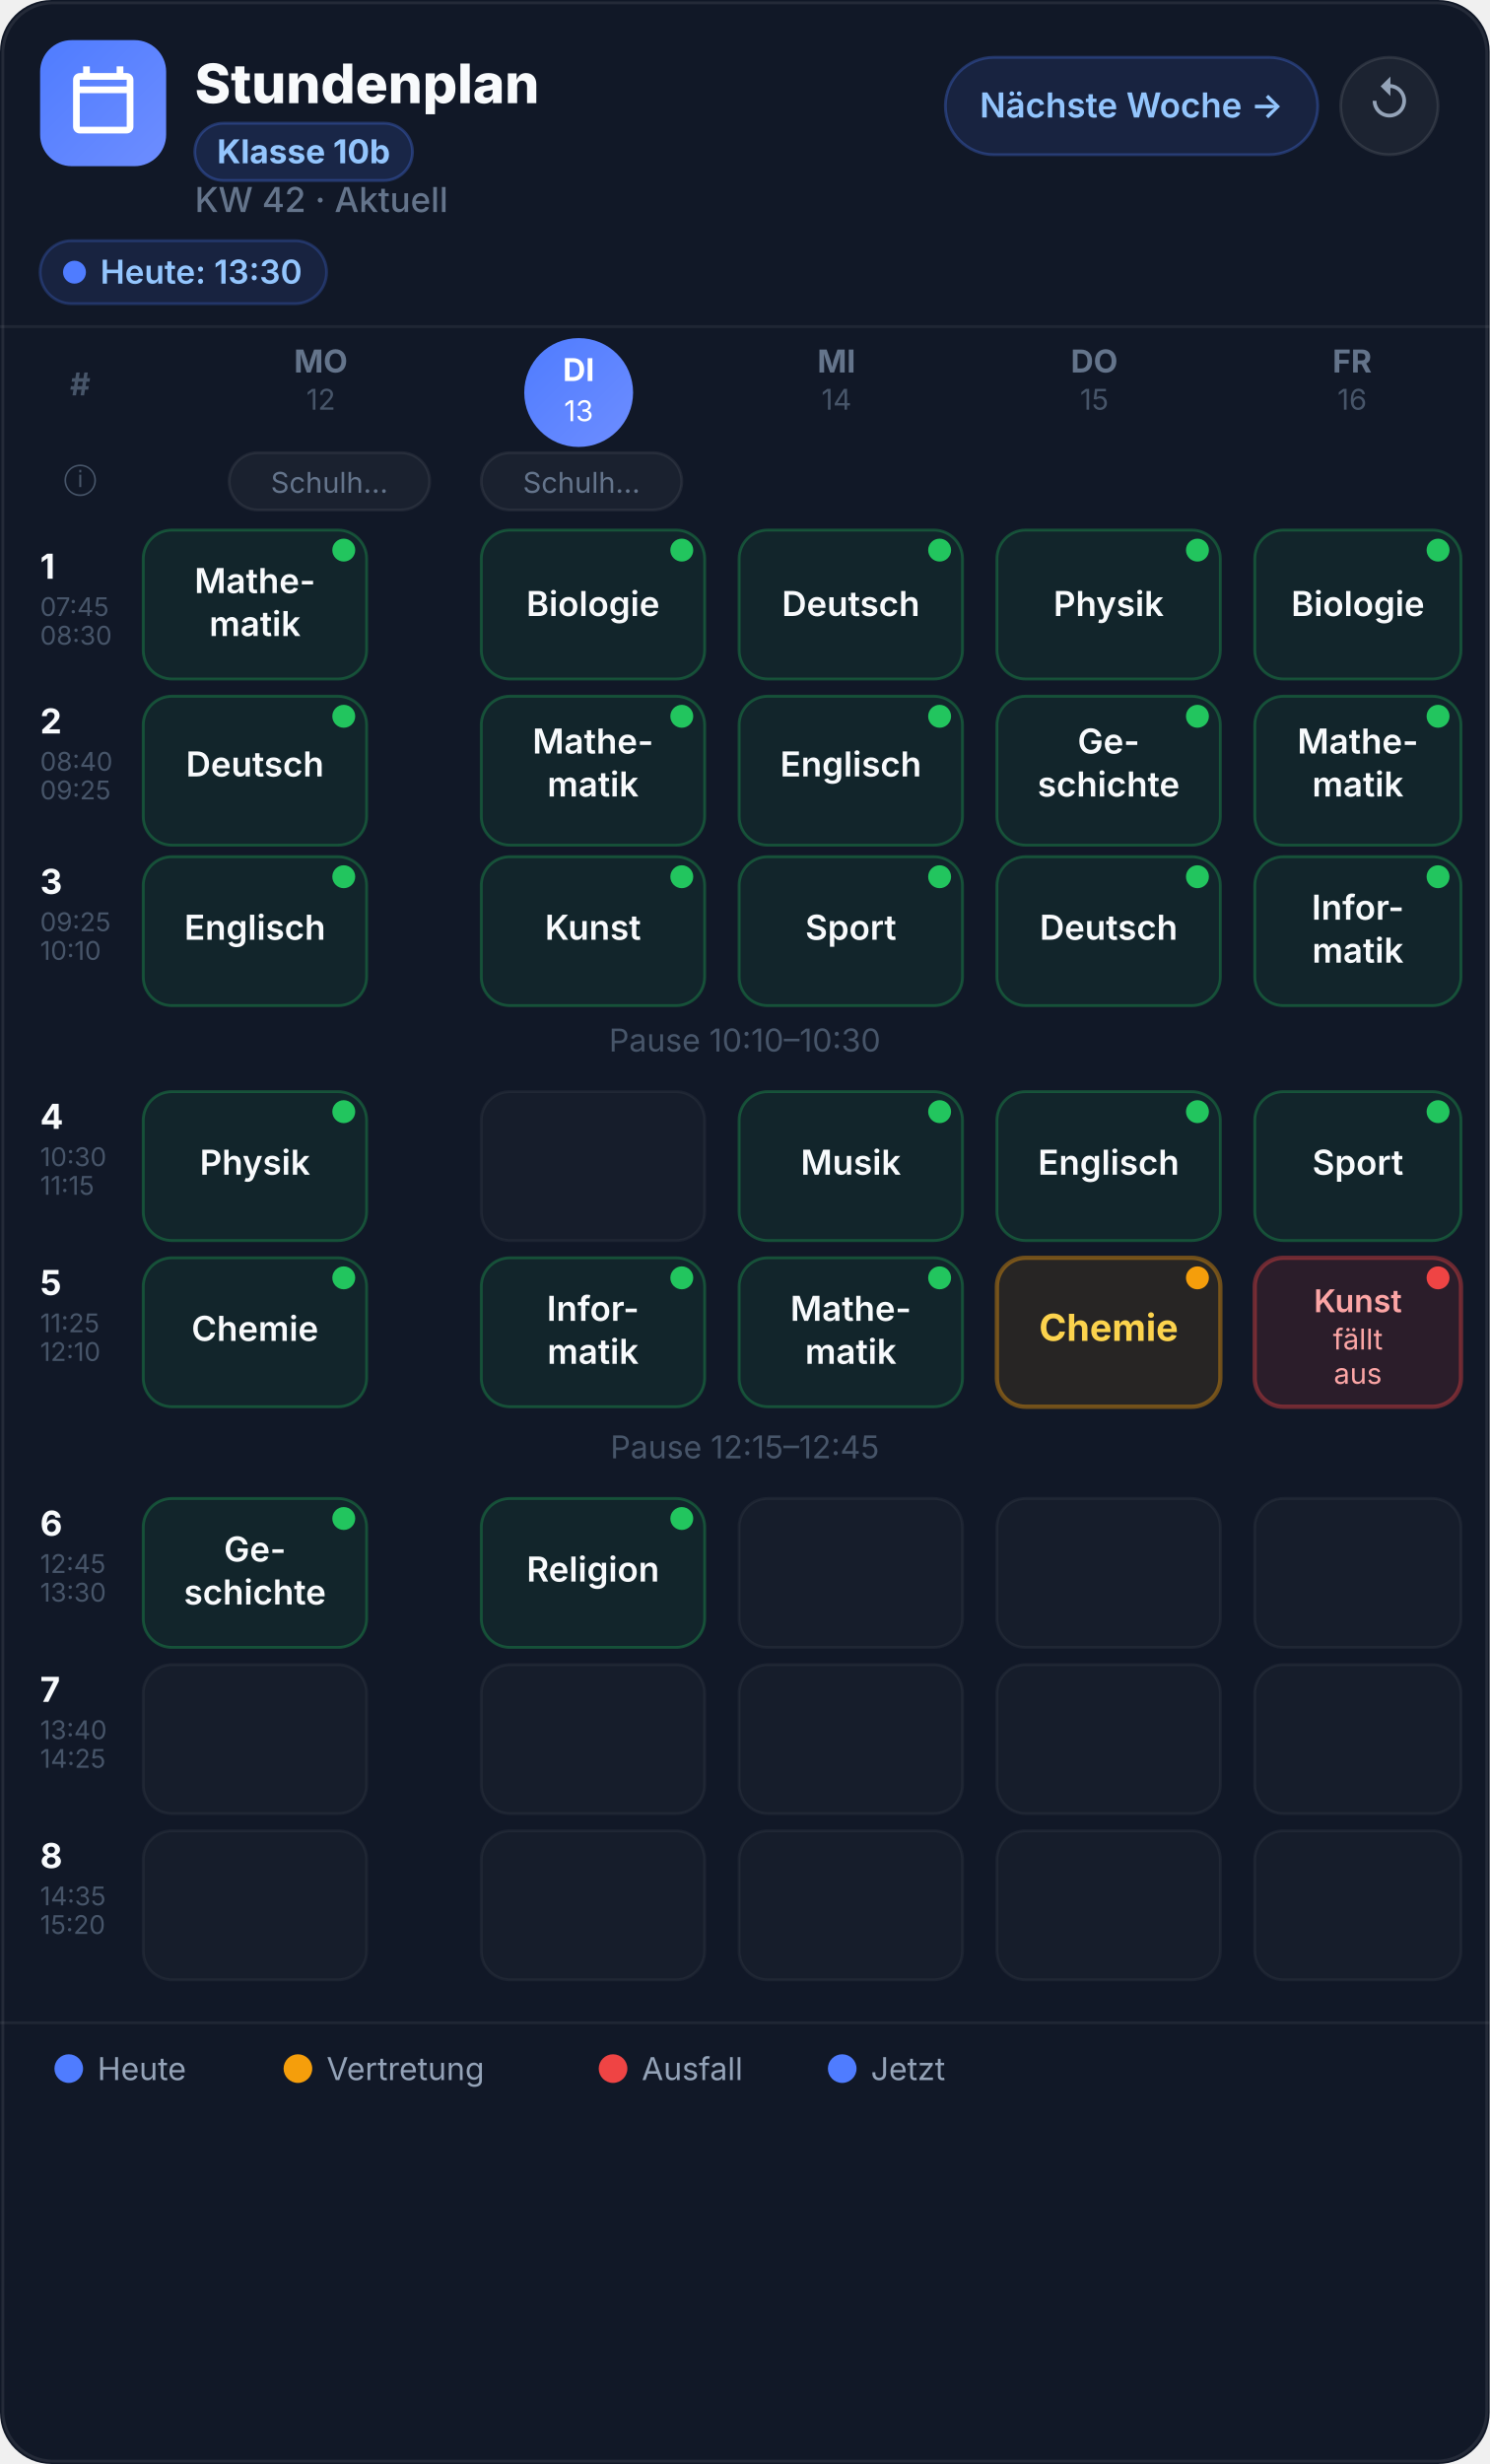
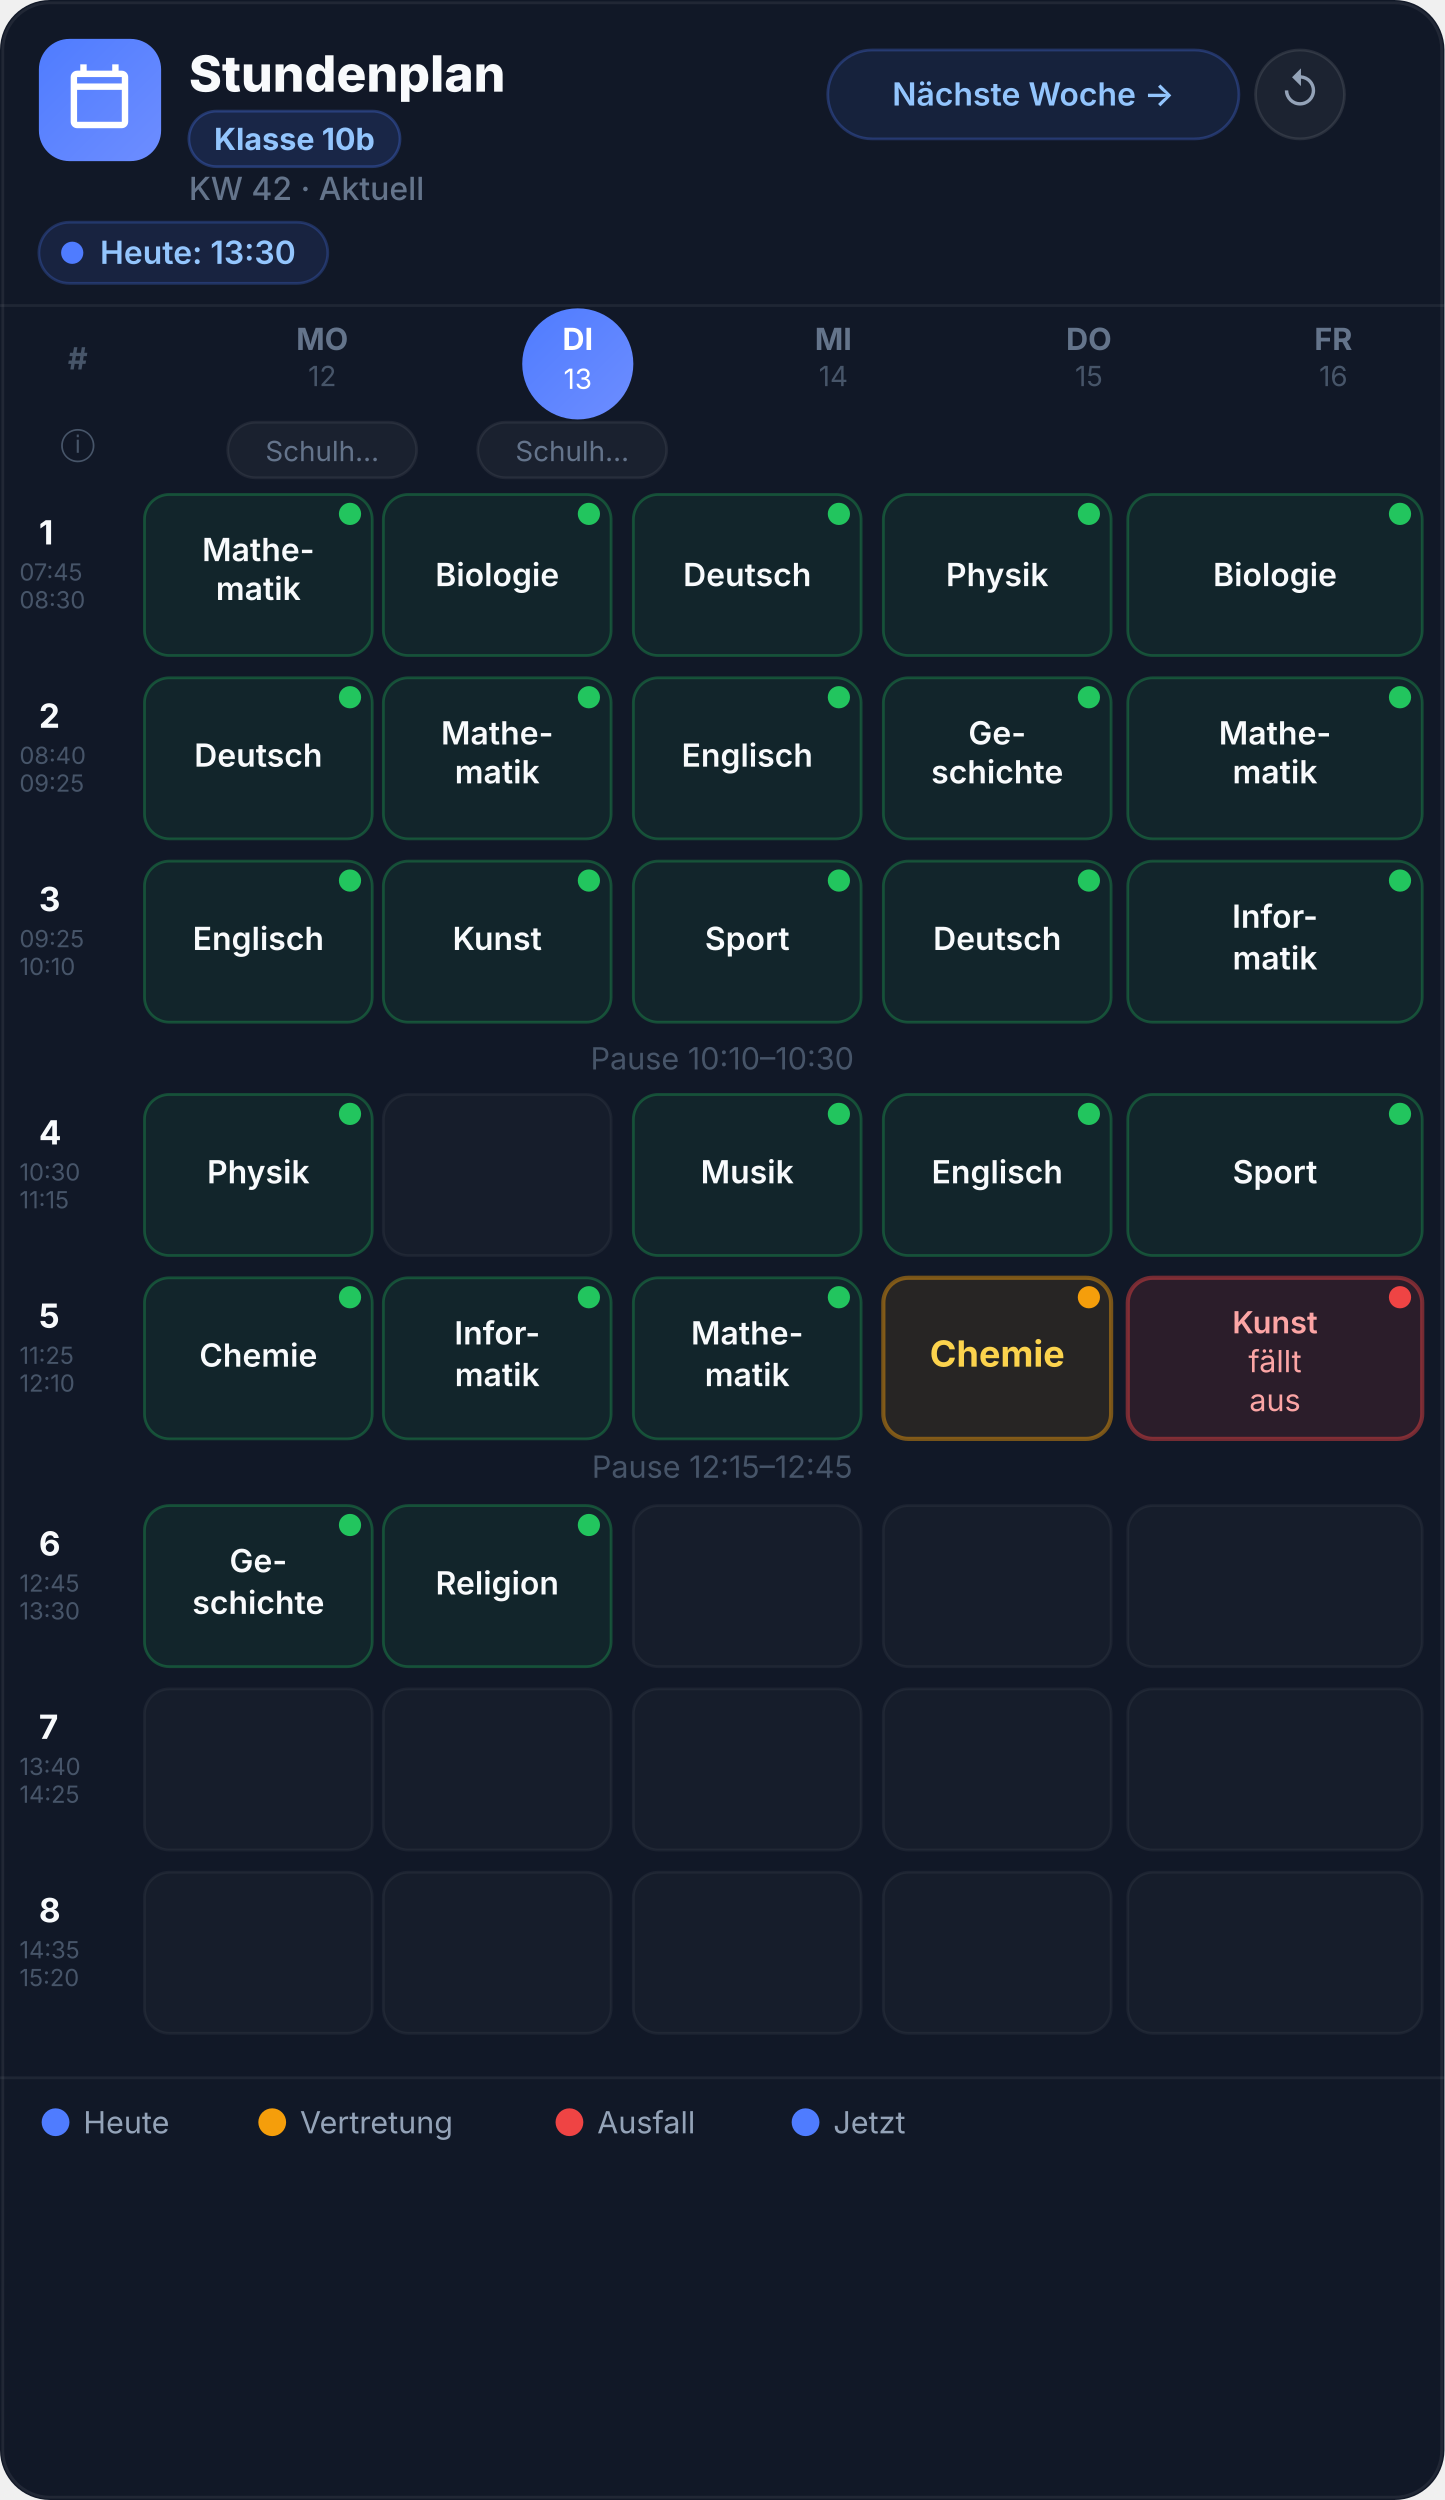
- <svg xmlns="http://www.w3.org/2000/svg" width="520" height="860" viewBox="0 0 520 860">
+ <svg xmlns="http://www.w3.org/2000/svg" width="520" height="900" viewBox="0 0 520 900">
  <defs>
-     <linearGradient id="iconG" x1="0" y1="0" x2="1" y2="1">
+     <linearGradient id="iG" x1="0" y1="0" x2="1" y2="1">
      <stop offset="0%" stop-color="#4F7CFF" />
      <stop offset="100%" stop-color="#6D8DFF" />
    </linearGradient>
-     <linearGradient id="todayG" x1="0" y1="0" x2="1" y2="1">
+     <linearGradient id="tG" x1="0" y1="0" x2="1" y2="1">
      <stop offset="0%" stop-color="#4F7CFF" />
      <stop offset="100%" stop-color="#6D8DFF" />
    </linearGradient>
  </defs>
-   <rect width="520" height="860" rx="18" fill="#111827" />
-   <rect width="518" height="858" x="1" y="1" rx="17.5" fill="none" stroke="rgba(255,255,255,0.08)" stroke-width="1" />
-   <rect x="14" y="14" width="44" height="44" rx="11" fill="url(#iconG)" />
-   <g transform="translate(22,22) scale(1.17)">
+   <rect width="520" height="900" rx="18" fill="#111827" />
+   <rect width="518" height="898" x="1" y="1" rx="17" fill="none" stroke="rgba(255,255,255,0.07)" stroke-width="1" />
+   <rect x="14" y="14" width="44" height="44" rx="11" fill="url(#iG)" />
+   <g transform="translate(22,22) scale(1.15)">
    <path d="M19 3h-1V1h-2v2H8V1H6v2H5a2 2 0 0 0-2 2v14a2 2 0 0 0 2 2h14a2 2 0 0 0 2-2V5a2 2 0 0 0-2-2m0 16H5V9h14zm0-12H5V5h14z" fill="white" />
  </g>
-   <text x="68" y="36" font-family="Inter,-apple-system,sans-serif" font-size="19" font-weight="800" fill="#F8FAFC">Stundenplan</text>
-   <rect x="68" y="43" width="76" height="20" rx="10" fill="rgba(79,124,255,0.15)" stroke="rgba(79,124,255,0.3)" stroke-width="1" />
-   <text x="106" y="57" font-family="Inter,-apple-system,sans-serif" font-size="11.5" font-weight="700" fill="#93C5FD" text-anchor="middle">Klasse 10b</text>
-   <text x="68" y="74" font-family="Inter,-apple-system,sans-serif" font-size="12" font-weight="500" fill="#64748B">KW 42 · Aktuell</text>
-   <rect x="330" y="20" width="130" height="34" rx="17" fill="rgba(79,124,255,0.12)" stroke="rgba(79,124,255,0.3)" stroke-width="1" />
-   <text x="395" y="41" font-family="Inter,-apple-system,sans-serif" font-size="12" font-weight="600" fill="#93C5FD" text-anchor="middle">Nächste Woche →</text>
-   <rect x="468" y="20" width="34" height="34" rx="17" fill="rgba(255,255,255,0.05)" stroke="rgba(255,255,255,0.1)" stroke-width="1" />
-   <text x="485" y="41" font-family="Inter,-apple-system,sans-serif" font-size="16" fill="#94A3B8" text-anchor="middle">↺</text>
-   <rect x="14" y="84" width="100" height="22" rx="11" fill="rgba(79,124,255,0.12)" stroke="rgba(79,124,255,0.25)" stroke-width="1" />
-   <circle cx="26" cy="95" r="4" fill="#4F7CFF" />
-   <text x="35" y="99" font-family="Inter,-apple-system,sans-serif" font-size="11.5" font-weight="600" fill="#93C5FD">Heute: 13:30</text>
-   <line x1="0" y1="114" x2="520" y2="114" stroke="rgba(255,255,255,0.06)" stroke-width="1" />
-   <text x="28" y="138" font-family="Inter,-apple-system,sans-serif" font-size="11" font-weight="700" fill="#475569" text-anchor="middle">#</text>
-   <text x="112" y="130" font-family="Inter,-apple-system,sans-serif" font-size="11" font-weight="700" fill="#64748B" text-anchor="middle">MO</text>
-   <text x="112" y="143" font-family="Inter,-apple-system,sans-serif" font-size="10" fill="#475569" text-anchor="middle">12</text>
-   <rect x="183" y="118" width="38" height="38" rx="19" fill="url(#todayG)" />
-   <text x="202" y="133" font-family="Inter,-apple-system,sans-serif" font-size="11" font-weight="700" fill="white" text-anchor="middle">DI</text>
-   <text x="202" y="147" font-family="Inter,-apple-system,sans-serif" font-size="10" fill="white" text-anchor="middle">13</text>
-   <text x="292" y="130" font-family="Inter,-apple-system,sans-serif" font-size="11" font-weight="700" fill="#64748B" text-anchor="middle">MI</text>
-   <text x="292" y="143" font-family="Inter,-apple-system,sans-serif" font-size="10" fill="#475569" text-anchor="middle">14</text>
-   <text x="382" y="130" font-family="Inter,-apple-system,sans-serif" font-size="11" font-weight="700" fill="#64748B" text-anchor="middle">DO</text>
-   <text x="382" y="143" font-family="Inter,-apple-system,sans-serif" font-size="10" fill="#475569" text-anchor="middle">15</text>
-   <text x="472" y="130" font-family="Inter,-apple-system,sans-serif" font-size="11" font-weight="700" fill="#64748B" text-anchor="middle">FR</text>
-   <text x="472" y="143" font-family="Inter,-apple-system,sans-serif" font-size="10" fill="#475569" text-anchor="middle">16</text>
-   <text x="28" y="170" font-family="Inter,-apple-system,sans-serif" font-size="11" fill="#475569" text-anchor="middle">ⓘ</text>
-   <rect x="80" y="158" width="70" height="20" rx="10" fill="rgba(255,255,255,0.04)" stroke="rgba(255,255,255,0.07)" stroke-width="1" />
-   <text x="115" y="172" font-family="Inter,-apple-system,sans-serif" font-size="10" fill="#64748B" text-anchor="middle">Schulh…</text>
-   <rect x="168" y="158" width="70" height="20" rx="10" fill="rgba(255,255,255,0.04)" stroke="rgba(255,255,255,0.07)" stroke-width="1" />
-   <text x="203" y="172" font-family="Inter,-apple-system,sans-serif" font-size="10" fill="#64748B" text-anchor="middle">Schulh…</text>
-   <text x="14" y="202" font-family="Inter,-apple-system,sans-serif" font-size="12" font-weight="700" fill="#F8FAFC">1</text>
-   <text x="14" y="215" font-family="Inter,-apple-system,sans-serif" font-size="9" fill="#475569">07:45</text>
-   <text x="14" y="225" font-family="Inter,-apple-system,sans-serif" font-size="9" fill="#475569">08:30</text>
-   <rect x="50" y="185" width="78" height="52" rx="10" fill="rgba(34,197,94,0.08)" stroke="rgba(34,197,94,0.3)" stroke-width="1" />
-   <circle cx="120" cy="192" r="4" fill="#22C55E" />
-   <text x="89" y="207" font-family="Inter,-apple-system,sans-serif" font-size="12" font-weight="600" fill="#F8FAFC" text-anchor="middle">Mathe-</text>
-   <text x="89" y="222" font-family="Inter,-apple-system,sans-serif" font-size="12" font-weight="600" fill="#F8FAFC" text-anchor="middle">matik</text>
-   <rect x="168" y="185" width="78" height="52" rx="10" fill="rgba(34,197,94,0.08)" stroke="rgba(34,197,94,0.3)" stroke-width="1" />
-   <circle cx="238" cy="192" r="4" fill="#22C55E" />
-   <text x="207" y="215" font-family="Inter,-apple-system,sans-serif" font-size="12" font-weight="600" fill="#F8FAFC" text-anchor="middle">Biologie</text>
-   <rect x="258" y="185" width="78" height="52" rx="10" fill="rgba(34,197,94,0.08)" stroke="rgba(34,197,94,0.3)" stroke-width="1" />
-   <circle cx="328" cy="192" r="4" fill="#22C55E" />
-   <text x="297" y="215" font-family="Inter,-apple-system,sans-serif" font-size="12" font-weight="600" fill="#F8FAFC" text-anchor="middle">Deutsch</text>
-   <rect x="348" y="185" width="78" height="52" rx="10" fill="rgba(34,197,94,0.08)" stroke="rgba(34,197,94,0.3)" stroke-width="1" />
-   <circle cx="418" cy="192" r="4" fill="#22C55E" />
-   <text x="387" y="215" font-family="Inter,-apple-system,sans-serif" font-size="12" font-weight="600" fill="#F8FAFC" text-anchor="middle">Physik</text>
-   <rect x="438" y="185" width="72" height="52" rx="10" fill="rgba(34,197,94,0.08)" stroke="rgba(34,197,94,0.3)" stroke-width="1" />
-   <circle cx="502" cy="192" r="4" fill="#22C55E" />
-   <text x="474" y="215" font-family="Inter,-apple-system,sans-serif" font-size="12" font-weight="600" fill="#F8FAFC" text-anchor="middle">Biologie</text>
-   <text x="14" y="256" font-family="Inter,-apple-system,sans-serif" font-size="12" font-weight="700" fill="#F8FAFC">2</text>
-   <text x="14" y="269" font-family="Inter,-apple-system,sans-serif" font-size="9" fill="#475569">08:40</text>
-   <text x="14" y="279" font-family="Inter,-apple-system,sans-serif" font-size="9" fill="#475569">09:25</text>
-   <rect x="50" y="243" width="78" height="52" rx="10" fill="rgba(34,197,94,0.08)" stroke="rgba(34,197,94,0.3)" stroke-width="1" />
-   <circle cx="120" cy="250" r="4" fill="#22C55E" />
-   <text x="89" y="271" font-family="Inter,-apple-system,sans-serif" font-size="12" font-weight="600" fill="#F8FAFC" text-anchor="middle">Deutsch</text>
-   <rect x="168" y="243" width="78" height="52" rx="10" fill="rgba(34,197,94,0.08)" stroke="rgba(34,197,94,0.3)" stroke-width="1" />
-   <circle cx="238" cy="250" r="4" fill="#22C55E" />
-   <text x="207" y="263" font-family="Inter,-apple-system,sans-serif" font-size="12" font-weight="600" fill="#F8FAFC" text-anchor="middle">Mathe-</text>
-   <text x="207" y="278" font-family="Inter,-apple-system,sans-serif" font-size="12" font-weight="600" fill="#F8FAFC" text-anchor="middle">matik</text>
-   <rect x="258" y="243" width="78" height="52" rx="10" fill="rgba(34,197,94,0.08)" stroke="rgba(34,197,94,0.3)" stroke-width="1" />
-   <circle cx="328" cy="250" r="4" fill="#22C55E" />
-   <text x="297" y="271" font-family="Inter,-apple-system,sans-serif" font-size="12" font-weight="600" fill="#F8FAFC" text-anchor="middle">Englisch</text>
-   <rect x="348" y="243" width="78" height="52" rx="10" fill="rgba(34,197,94,0.08)" stroke="rgba(34,197,94,0.3)" stroke-width="1" />
-   <circle cx="418" cy="250" r="4" fill="#22C55E" />
-   <text x="387" y="263" font-family="Inter,-apple-system,sans-serif" font-size="12" font-weight="600" fill="#F8FAFC" text-anchor="middle">Ge-</text>
-   <text x="387" y="278" font-family="Inter,-apple-system,sans-serif" font-size="12" font-weight="600" fill="#F8FAFC" text-anchor="middle">schichte</text>
-   <rect x="438" y="243" width="72" height="52" rx="10" fill="rgba(34,197,94,0.08)" stroke="rgba(34,197,94,0.3)" stroke-width="1" />
-   <circle cx="502" cy="250" r="4" fill="#22C55E" />
-   <text x="474" y="263" font-family="Inter,-apple-system,sans-serif" font-size="12" font-weight="600" fill="#F8FAFC" text-anchor="middle">Mathe-</text>
-   <text x="474" y="278" font-family="Inter,-apple-system,sans-serif" font-size="12" font-weight="600" fill="#F8FAFC" text-anchor="middle">matik</text>
-   <text x="14" y="312" font-family="Inter,-apple-system,sans-serif" font-size="12" font-weight="700" fill="#F8FAFC">3</text>
-   <text x="14" y="325" font-family="Inter,-apple-system,sans-serif" font-size="9" fill="#475569">09:25</text>
-   <text x="14" y="335" font-family="Inter,-apple-system,sans-serif" font-size="9" fill="#475569">10:10</text>
-   <rect x="50" y="299" width="78" height="52" rx="10" fill="rgba(34,197,94,0.08)" stroke="rgba(34,197,94,0.3)" stroke-width="1" />
-   <circle cx="120" cy="306" r="4" fill="#22C55E" />
-   <text x="89" y="328" font-family="Inter,-apple-system,sans-serif" font-size="12" font-weight="600" fill="#F8FAFC" text-anchor="middle">Englisch</text>
-   <rect x="168" y="299" width="78" height="52" rx="10" fill="rgba(34,197,94,0.08)" stroke="rgba(34,197,94,0.3)" stroke-width="1" />
-   <circle cx="238" cy="306" r="4" fill="#22C55E" />
-   <text x="207" y="328" font-family="Inter,-apple-system,sans-serif" font-size="12" font-weight="600" fill="#F8FAFC" text-anchor="middle">Kunst</text>
-   <rect x="258" y="299" width="78" height="52" rx="10" fill="rgba(34,197,94,0.08)" stroke="rgba(34,197,94,0.3)" stroke-width="1" />
-   <circle cx="328" cy="306" r="4" fill="#22C55E" />
-   <text x="297" y="328" font-family="Inter,-apple-system,sans-serif" font-size="12" font-weight="600" fill="#F8FAFC" text-anchor="middle">Sport</text>
-   <rect x="348" y="299" width="78" height="52" rx="10" fill="rgba(34,197,94,0.08)" stroke="rgba(34,197,94,0.3)" stroke-width="1" />
-   <circle cx="418" cy="306" r="4" fill="#22C55E" />
-   <text x="387" y="328" font-family="Inter,-apple-system,sans-serif" font-size="12" font-weight="600" fill="#F8FAFC" text-anchor="middle">Deutsch</text>
-   <rect x="438" y="299" width="72" height="52" rx="10" fill="rgba(34,197,94,0.08)" stroke="rgba(34,197,94,0.3)" stroke-width="1" />
-   <circle cx="502" cy="306" r="4" fill="#22C55E" />
-   <text x="474" y="321" font-family="Inter,-apple-system,sans-serif" font-size="12" font-weight="600" fill="#F8FAFC" text-anchor="middle">Infor-</text>
-   <text x="474" y="336" font-family="Inter,-apple-system,sans-serif" font-size="12" font-weight="600" fill="#F8FAFC" text-anchor="middle">matik</text>
-   <text x="260" y="367" font-family="Inter,-apple-system,sans-serif" font-size="11" fill="#475569" text-anchor="middle">Pause 10:10–10:30</text>
-   <text x="14" y="394" font-family="Inter,-apple-system,sans-serif" font-size="12" font-weight="700" fill="#F8FAFC">4</text>
-   <text x="14" y="407" font-family="Inter,-apple-system,sans-serif" font-size="9" fill="#475569">10:30</text>
-   <text x="14" y="417" font-family="Inter,-apple-system,sans-serif" font-size="9" fill="#475569">11:15</text>
-   <rect x="50" y="381" width="78" height="52" rx="10" fill="rgba(34,197,94,0.08)" stroke="rgba(34,197,94,0.3)" stroke-width="1" />
-   <circle cx="120" cy="388" r="4" fill="#22C55E" />
-   <text x="89" y="410" font-family="Inter,-apple-system,sans-serif" font-size="12" font-weight="600" fill="#F8FAFC" text-anchor="middle">Physik</text>
-   <rect x="168" y="381" width="78" height="52" rx="10" fill="rgba(255,255,255,0.02)" stroke="rgba(255,255,255,0.05)" stroke-width="1" />
-   <rect x="258" y="381" width="78" height="52" rx="10" fill="rgba(34,197,94,0.08)" stroke="rgba(34,197,94,0.3)" stroke-width="1" />
-   <circle cx="328" cy="388" r="4" fill="#22C55E" />
-   <text x="297" y="410" font-family="Inter,-apple-system,sans-serif" font-size="12" font-weight="600" fill="#F8FAFC" text-anchor="middle">Musik</text>
-   <rect x="348" y="381" width="78" height="52" rx="10" fill="rgba(34,197,94,0.08)" stroke="rgba(34,197,94,0.3)" stroke-width="1" />
-   <circle cx="418" cy="388" r="4" fill="#22C55E" />
-   <text x="387" y="410" font-family="Inter,-apple-system,sans-serif" font-size="12" font-weight="600" fill="#F8FAFC" text-anchor="middle">Englisch</text>
-   <rect x="438" y="381" width="72" height="52" rx="10" fill="rgba(34,197,94,0.08)" stroke="rgba(34,197,94,0.3)" stroke-width="1" />
-   <circle cx="502" cy="388" r="4" fill="#22C55E" />
-   <text x="474" y="410" font-family="Inter,-apple-system,sans-serif" font-size="12" font-weight="600" fill="#F8FAFC" text-anchor="middle">Sport</text>
-   <text x="14" y="452" font-family="Inter,-apple-system,sans-serif" font-size="12" font-weight="700" fill="#F8FAFC">5</text>
-   <text x="14" y="465" font-family="Inter,-apple-system,sans-serif" font-size="9" fill="#475569">11:25</text>
-   <text x="14" y="475" font-family="Inter,-apple-system,sans-serif" font-size="9" fill="#475569">12:10</text>
-   <rect x="50" y="439" width="78" height="52" rx="10" fill="rgba(34,197,94,0.08)" stroke="rgba(34,197,94,0.3)" stroke-width="1" />
-   <circle cx="120" cy="446" r="4" fill="#22C55E" />
-   <text x="89" y="468" font-family="Inter,-apple-system,sans-serif" font-size="12" font-weight="600" fill="#F8FAFC" text-anchor="middle">Chemie</text>
-   <rect x="168" y="439" width="78" height="52" rx="10" fill="rgba(34,197,94,0.08)" stroke="rgba(34,197,94,0.3)" stroke-width="1" />
-   <circle cx="238" cy="446" r="4" fill="#22C55E" />
-   <text x="207" y="461" font-family="Inter,-apple-system,sans-serif" font-size="12" font-weight="600" fill="#F8FAFC" text-anchor="middle">Infor-</text>
-   <text x="207" y="476" font-family="Inter,-apple-system,sans-serif" font-size="12" font-weight="600" fill="#F8FAFC" text-anchor="middle">matik</text>
-   <rect x="258" y="439" width="78" height="52" rx="10" fill="rgba(34,197,94,0.08)" stroke="rgba(34,197,94,0.3)" stroke-width="1" />
-   <circle cx="328" cy="446" r="4" fill="#22C55E" />
-   <text x="297" y="461" font-family="Inter,-apple-system,sans-serif" font-size="12" font-weight="600" fill="#F8FAFC" text-anchor="middle">Mathe-</text>
-   <text x="297" y="476" font-family="Inter,-apple-system,sans-serif" font-size="12" font-weight="600" fill="#F8FAFC" text-anchor="middle">matik</text>
-   <rect x="348" y="439" width="78" height="52" rx="10" fill="rgba(245,158,11,0.10)" stroke="rgba(245,158,11,0.4)" stroke-width="1.5" />
-   <circle cx="418" cy="446" r="4" fill="#F59E0B" />
-   <text x="387" y="468" font-family="Inter,-apple-system,sans-serif" font-size="13" font-weight="700" fill="#FCD34D" text-anchor="middle">Chemie</text>
-   <rect x="438" y="439" width="72" height="52" rx="10" fill="rgba(239,68,68,0.12)" stroke="rgba(239,68,68,0.4)" stroke-width="1.5" />
-   <circle cx="502" cy="446" r="4" fill="#EF4444" />
-   <text x="474" y="458" font-family="Inter,-apple-system,sans-serif" font-size="11" font-weight="600" fill="#FCA5A5" text-anchor="middle">Kunst</text>
-   <text x="474" y="471" font-family="Inter,-apple-system,sans-serif" font-size="10" fill="#FCA5A5" text-anchor="middle">fällt</text>
-   <text x="474" y="483" font-family="Inter,-apple-system,sans-serif" font-size="10" fill="#FCA5A5" text-anchor="middle">aus</text>
-   <text x="260" y="509" font-family="Inter,-apple-system,sans-serif" font-size="11" fill="#475569" text-anchor="middle">Pause 12:15–12:45</text>
-   <text x="14" y="536" font-family="Inter,-apple-system,sans-serif" font-size="12" font-weight="700" fill="#F8FAFC">6</text>
-   <text x="14" y="549" font-family="Inter,-apple-system,sans-serif" font-size="9" fill="#475569">12:45</text>
-   <text x="14" y="559" font-family="Inter,-apple-system,sans-serif" font-size="9" fill="#475569">13:30</text>
-   <rect x="50" y="523" width="78" height="52" rx="10" fill="rgba(34,197,94,0.08)" stroke="rgba(34,197,94,0.3)" stroke-width="1" />
-   <circle cx="120" cy="530" r="4" fill="#22C55E" />
-   <text x="89" y="545" font-family="Inter,-apple-system,sans-serif" font-size="12" font-weight="600" fill="#F8FAFC" text-anchor="middle">Ge-</text>
-   <text x="89" y="560" font-family="Inter,-apple-system,sans-serif" font-size="12" font-weight="600" fill="#F8FAFC" text-anchor="middle">schichte</text>
-   <rect x="168" y="523" width="78" height="52" rx="10" fill="rgba(34,197,94,0.08)" stroke="rgba(34,197,94,0.3)" stroke-width="1" />
-   <circle cx="238" cy="530" r="4" fill="#22C55E" />
-   <text x="207" y="552" font-family="Inter,-apple-system,sans-serif" font-size="12" font-weight="600" fill="#F8FAFC" text-anchor="middle">Religion</text>
-   <rect x="258" y="523" width="78" height="52" rx="10" fill="rgba(255,255,255,0.02)" stroke="rgba(255,255,255,0.05)" stroke-width="1" />
-   <rect x="348" y="523" width="78" height="52" rx="10" fill="rgba(255,255,255,0.02)" stroke="rgba(255,255,255,0.05)" stroke-width="1" />
-   <rect x="438" y="523" width="72" height="52" rx="10" fill="rgba(255,255,255,0.02)" stroke="rgba(255,255,255,0.05)" stroke-width="1" />
-   <text x="14" y="594" font-family="Inter,-apple-system,sans-serif" font-size="12" font-weight="700" fill="#F8FAFC">7</text>
-   <text x="14" y="607" font-family="Inter,-apple-system,sans-serif" font-size="9" fill="#475569">13:40</text>
-   <text x="14" y="617" font-family="Inter,-apple-system,sans-serif" font-size="9" fill="#475569">14:25</text>
-   <rect x="50" y="581" width="78" height="52" rx="10" fill="rgba(255,255,255,0.02)" stroke="rgba(255,255,255,0.05)" stroke-width="1" />
-   <rect x="168" y="581" width="78" height="52" rx="10" fill="rgba(255,255,255,0.02)" stroke="rgba(255,255,255,0.05)" stroke-width="1" />
-   <rect x="258" y="581" width="78" height="52" rx="10" fill="rgba(255,255,255,0.02)" stroke="rgba(255,255,255,0.05)" stroke-width="1" />
-   <rect x="348" y="581" width="78" height="52" rx="10" fill="rgba(255,255,255,0.02)" stroke="rgba(255,255,255,0.05)" stroke-width="1" />
-   <rect x="438" y="581" width="72" height="52" rx="10" fill="rgba(255,255,255,0.02)" stroke="rgba(255,255,255,0.05)" stroke-width="1" />
-   <text x="14" y="652" font-family="Inter,-apple-system,sans-serif" font-size="12" font-weight="700" fill="#F8FAFC">8</text>
-   <text x="14" y="665" font-family="Inter,-apple-system,sans-serif" font-size="9" fill="#475569">14:35</text>
-   <text x="14" y="675" font-family="Inter,-apple-system,sans-serif" font-size="9" fill="#475569">15:20</text>
-   <rect x="50" y="639" width="78" height="52" rx="10" fill="rgba(255,255,255,0.02)" stroke="rgba(255,255,255,0.05)" stroke-width="1" />
-   <rect x="168" y="639" width="78" height="52" rx="10" fill="rgba(255,255,255,0.02)" stroke="rgba(255,255,255,0.05)" stroke-width="1" />
-   <rect x="258" y="639" width="78" height="52" rx="10" fill="rgba(255,255,255,0.02)" stroke="rgba(255,255,255,0.05)" stroke-width="1" />
-   <rect x="348" y="639" width="78" height="52" rx="10" fill="rgba(255,255,255,0.02)" stroke="rgba(255,255,255,0.05)" stroke-width="1" />
-   <rect x="438" y="639" width="72" height="52" rx="10" fill="rgba(255,255,255,0.02)" stroke="rgba(255,255,255,0.05)" stroke-width="1" />
-   <line x1="0" y1="706" x2="520" y2="706" stroke="rgba(255,255,255,0.06)" stroke-width="1" />
-   <circle cx="24" cy="722" r="5" fill="#4F7CFF" />
-   <text x="34" y="726" font-family="Inter,-apple-system,sans-serif" font-size="11" fill="#94A3B8">Heute</text>
-   <circle cx="104" cy="722" r="5" fill="#F59E0B" />
-   <text x="114" y="726" font-family="Inter,-apple-system,sans-serif" font-size="11" fill="#94A3B8">Vertretung</text>
-   <circle cx="214" cy="722" r="5" fill="#EF4444" />
-   <text x="224" y="726" font-family="Inter,-apple-system,sans-serif" font-size="11" fill="#94A3B8">Ausfall</text>
-   <circle cx="294" cy="722" r="5" fill="#4F7CFF" />
-   <text x="304" y="726" font-family="Inter,-apple-system,sans-serif" font-size="11" fill="#94A3B8">Jetzt</text>
+   <text x="68" y="33" font-family="Inter,-apple-system,sans-serif" font-size="18" font-weight="800" fill="#F8FAFC">Stundenplan</text>
+   <rect x="68" y="40" width="76" height="20" rx="10" fill="rgba(79,124,255,0.15)" stroke="rgba(79,124,255,0.3)" stroke-width="1" />
+   <text x="106" y="54" font-family="Inter,-apple-system,sans-serif" font-size="11" font-weight="700" fill="#93C5FD" text-anchor="middle">Klasse 10b</text>
+   <text x="68" y="72" font-family="Inter,-apple-system,sans-serif" font-size="11.5" font-weight="500" fill="#64748B">KW 42 · Aktuell</text>
+   <rect x="298" y="18" width="148" height="32" rx="16" fill="rgba(79,124,255,0.1)" stroke="rgba(79,124,255,0.28)" stroke-width="1" />
+   <text x="372" y="38" font-family="Inter,-apple-system,sans-serif" font-size="11.5" font-weight="600" fill="#93C5FD" text-anchor="middle">Nächste Woche →</text>
+   <rect x="452" y="18" width="32" height="32" rx="16" fill="rgba(255,255,255,0.05)" stroke="rgba(255,255,255,0.1)" stroke-width="1" />
+   <text x="468" y="38" font-family="Inter,-apple-system,sans-serif" font-size="15" fill="#94A3B8" text-anchor="middle">↺</text>
+   <rect x="14" y="80" width="104" height="22" rx="11" fill="rgba(79,124,255,0.12)" stroke="rgba(79,124,255,0.25)" stroke-width="1" />
+   <circle cx="26" cy="91" r="4" fill="#4F7CFF" />
+   <text x="36" y="95" font-family="Inter,-apple-system,sans-serif" font-size="11.5" font-weight="600" fill="#93C5FD">Heute: 13:30</text>
+   <line x1="0" y1="110" x2="520" y2="110" stroke="rgba(255,255,255,0.06)" stroke-width="1" />
+   <text x="28" y="133" font-family="Inter,-apple-system,sans-serif" font-size="11" font-weight="700" fill="#475569" text-anchor="middle">#</text>
+   <text x="116" y="126" font-family="Inter,-apple-system,sans-serif" font-size="11" font-weight="700" fill="#64748B" text-anchor="middle">MO</text>
+   <text x="116" y="139" font-family="Inter,-apple-system,sans-serif" font-size="10" fill="#475569" text-anchor="middle">12</text>
+   <circle cx="208" cy="131" r="20" fill="url(#tG)" />
+   <text x="208" y="126" font-family="Inter,-apple-system,sans-serif" font-size="11" font-weight="700" fill="white" text-anchor="middle">DI</text>
+   <text x="208" y="140" font-family="Inter,-apple-system,sans-serif" font-size="10" fill="white" text-anchor="middle">13</text>
+   <text x="300" y="126" font-family="Inter,-apple-system,sans-serif" font-size="11" font-weight="700" fill="#64748B" text-anchor="middle">MI</text>
+   <text x="300" y="139" font-family="Inter,-apple-system,sans-serif" font-size="10" fill="#475569" text-anchor="middle">14</text>
+   <text x="392" y="126" font-family="Inter,-apple-system,sans-serif" font-size="11" font-weight="700" fill="#64748B" text-anchor="middle">DO</text>
+   <text x="392" y="139" font-family="Inter,-apple-system,sans-serif" font-size="10" fill="#475569" text-anchor="middle">15</text>
+   <text x="480" y="126" font-family="Inter,-apple-system,sans-serif" font-size="11" font-weight="700" fill="#64748B" text-anchor="middle">FR</text>
+   <text x="480" y="139" font-family="Inter,-apple-system,sans-serif" font-size="10" fill="#475569" text-anchor="middle">16</text>
+   <text x="28" y="163" font-family="Inter,-apple-system,sans-serif" font-size="12" fill="#475569" text-anchor="middle">ⓘ</text>
+   <rect x="82" y="152" width="68" height="20" rx="10" fill="rgba(255,255,255,0.04)" stroke="rgba(255,255,255,0.07)" stroke-width="1" />
+   <text x="116" y="166" font-family="Inter,-apple-system,sans-serif" font-size="10" fill="#64748B" text-anchor="middle">Schulh…</text>
+   <rect x="172" y="152" width="68" height="20" rx="10" fill="rgba(255,255,255,0.04)" stroke="rgba(255,255,255,0.07)" stroke-width="1" />
+   <text x="206" y="166" font-family="Inter,-apple-system,sans-serif" font-size="10" fill="#64748B" text-anchor="middle">Schulh…</text>
+   <text x="14" y="196" font-family="Inter,-apple-system,sans-serif" font-size="12" font-weight="700" fill="#F8FAFC">1</text>
+   <text x="7" y="209" font-family="Inter,-apple-system,sans-serif" font-size="8.5" fill="#475569">07:45</text>
+   <text x="7" y="219" font-family="Inter,-apple-system,sans-serif" font-size="8.5" fill="#475569">08:30</text>
+   <rect x="52" y="178" width="82" height="58" rx="9" fill="rgba(34,197,94,0.08)" stroke="rgba(34,197,94,0.3)" stroke-width="1" />
+   <circle cx="126" cy="185" r="4" fill="#22C55E" />
+   <text x="93" y="202" font-family="Inter,-apple-system,sans-serif" font-size="11.5" font-weight="600" fill="#F8FAFC" text-anchor="middle">Mathe-</text>
+   <text x="93" y="216" font-family="Inter,-apple-system,sans-serif" font-size="11.5" font-weight="600" fill="#F8FAFC" text-anchor="middle">matik</text>
+   <rect x="138" y="178" width="82" height="58" rx="9" fill="rgba(34,197,94,0.08)" stroke="rgba(34,197,94,0.3)" stroke-width="1" />
+   <circle cx="212" cy="185" r="4" fill="#22C55E" />
+   <text x="179" y="211" font-family="Inter,-apple-system,sans-serif" font-size="11.5" font-weight="600" fill="#F8FAFC" text-anchor="middle">Biologie</text>
+   <rect x="228" y="178" width="82" height="58" rx="9" fill="rgba(34,197,94,0.08)" stroke="rgba(34,197,94,0.3)" stroke-width="1" />
+   <circle cx="302" cy="185" r="4" fill="#22C55E" />
+   <text x="269" y="211" font-family="Inter,-apple-system,sans-serif" font-size="11.5" font-weight="600" fill="#F8FAFC" text-anchor="middle">Deutsch</text>
+   <rect x="318" y="178" width="82" height="58" rx="9" fill="rgba(34,197,94,0.08)" stroke="rgba(34,197,94,0.3)" stroke-width="1" />
+   <circle cx="392" cy="185" r="4" fill="#22C55E" />
+   <text x="359" y="211" font-family="Inter,-apple-system,sans-serif" font-size="11.5" font-weight="600" fill="#F8FAFC" text-anchor="middle">Physik</text>
+   <rect x="406" y="178" width="106" height="58" rx="9" fill="rgba(34,197,94,0.08)" stroke="rgba(34,197,94,0.3)" stroke-width="1" />
+   <circle cx="504" cy="185" r="4" fill="#22C55E" />
+   <text x="459" y="211" font-family="Inter,-apple-system,sans-serif" font-size="11.5" font-weight="600" fill="#F8FAFC" text-anchor="middle">Biologie</text>
+   <text x="14" y="262" font-family="Inter,-apple-system,sans-serif" font-size="12" font-weight="700" fill="#F8FAFC">2</text>
+   <text x="7" y="275" font-family="Inter,-apple-system,sans-serif" font-size="8.5" fill="#475569">08:40</text>
+   <text x="7" y="285" font-family="Inter,-apple-system,sans-serif" font-size="8.5" fill="#475569">09:25</text>
+   <rect x="52" y="244" width="82" height="58" rx="9" fill="rgba(34,197,94,0.08)" stroke="rgba(34,197,94,0.3)" stroke-width="1" />
+   <circle cx="126" cy="251" r="4" fill="#22C55E" />
+   <text x="93" y="276" font-family="Inter,-apple-system,sans-serif" font-size="11.5" font-weight="600" fill="#F8FAFC" text-anchor="middle">Deutsch</text>
+   <rect x="138" y="244" width="82" height="58" rx="9" fill="rgba(34,197,94,0.08)" stroke="rgba(34,197,94,0.3)" stroke-width="1" />
+   <circle cx="212" cy="251" r="4" fill="#22C55E" />
+   <text x="179" y="268" font-family="Inter,-apple-system,sans-serif" font-size="11.5" font-weight="600" fill="#F8FAFC" text-anchor="middle">Mathe-</text>
+   <text x="179" y="282" font-family="Inter,-apple-system,sans-serif" font-size="11.5" font-weight="600" fill="#F8FAFC" text-anchor="middle">matik</text>
+   <rect x="228" y="244" width="82" height="58" rx="9" fill="rgba(34,197,94,0.08)" stroke="rgba(34,197,94,0.3)" stroke-width="1" />
+   <circle cx="302" cy="251" r="4" fill="#22C55E" />
+   <text x="269" y="276" font-family="Inter,-apple-system,sans-serif" font-size="11.5" font-weight="600" fill="#F8FAFC" text-anchor="middle">Englisch</text>
+   <rect x="318" y="244" width="82" height="58" rx="9" fill="rgba(34,197,94,0.08)" stroke="rgba(34,197,94,0.3)" stroke-width="1" />
+   <circle cx="392" cy="251" r="4" fill="#22C55E" />
+   <text x="359" y="268" font-family="Inter,-apple-system,sans-serif" font-size="11.5" font-weight="600" fill="#F8FAFC" text-anchor="middle">Ge-</text>
+   <text x="359" y="282" font-family="Inter,-apple-system,sans-serif" font-size="11.5" font-weight="600" fill="#F8FAFC" text-anchor="middle">schichte</text>
+   <rect x="406" y="244" width="106" height="58" rx="9" fill="rgba(34,197,94,0.08)" stroke="rgba(34,197,94,0.3)" stroke-width="1" />
+   <circle cx="504" cy="251" r="4" fill="#22C55E" />
+   <text x="459" y="268" font-family="Inter,-apple-system,sans-serif" font-size="11.5" font-weight="600" fill="#F8FAFC" text-anchor="middle">Mathe-</text>
+   <text x="459" y="282" font-family="Inter,-apple-system,sans-serif" font-size="11.5" font-weight="600" fill="#F8FAFC" text-anchor="middle">matik</text>
+   <text x="14" y="328" font-family="Inter,-apple-system,sans-serif" font-size="12" font-weight="700" fill="#F8FAFC">3</text>
+   <text x="7" y="341" font-family="Inter,-apple-system,sans-serif" font-size="8.5" fill="#475569">09:25</text>
+   <text x="7" y="351" font-family="Inter,-apple-system,sans-serif" font-size="8.5" fill="#475569">10:10</text>
+   <rect x="52" y="310" width="82" height="58" rx="9" fill="rgba(34,197,94,0.08)" stroke="rgba(34,197,94,0.3)" stroke-width="1" />
+   <circle cx="126" cy="317" r="4" fill="#22C55E" />
+   <text x="93" y="342" font-family="Inter,-apple-system,sans-serif" font-size="11.5" font-weight="600" fill="#F8FAFC" text-anchor="middle">Englisch</text>
+   <rect x="138" y="310" width="82" height="58" rx="9" fill="rgba(34,197,94,0.08)" stroke="rgba(34,197,94,0.3)" stroke-width="1" />
+   <circle cx="212" cy="317" r="4" fill="#22C55E" />
+   <text x="179" y="342" font-family="Inter,-apple-system,sans-serif" font-size="11.5" font-weight="600" fill="#F8FAFC" text-anchor="middle">Kunst</text>
+   <rect x="228" y="310" width="82" height="58" rx="9" fill="rgba(34,197,94,0.08)" stroke="rgba(34,197,94,0.3)" stroke-width="1" />
+   <circle cx="302" cy="317" r="4" fill="#22C55E" />
+   <text x="269" y="342" font-family="Inter,-apple-system,sans-serif" font-size="11.5" font-weight="600" fill="#F8FAFC" text-anchor="middle">Sport</text>
+   <rect x="318" y="310" width="82" height="58" rx="9" fill="rgba(34,197,94,0.08)" stroke="rgba(34,197,94,0.3)" stroke-width="1" />
+   <circle cx="392" cy="317" r="4" fill="#22C55E" />
+   <text x="359" y="342" font-family="Inter,-apple-system,sans-serif" font-size="11.5" font-weight="600" fill="#F8FAFC" text-anchor="middle">Deutsch</text>
+   <rect x="406" y="310" width="106" height="58" rx="9" fill="rgba(34,197,94,0.08)" stroke="rgba(34,197,94,0.3)" stroke-width="1" />
+   <circle cx="504" cy="317" r="4" fill="#22C55E" />
+   <text x="459" y="334" font-family="Inter,-apple-system,sans-serif" font-size="11.5" font-weight="600" fill="#F8FAFC" text-anchor="middle">Infor-</text>
+   <text x="459" y="349" font-family="Inter,-apple-system,sans-serif" font-size="11.5" font-weight="600" fill="#F8FAFC" text-anchor="middle">matik</text>
+   <text x="260" y="385" font-family="Inter,-apple-system,sans-serif" font-size="11" fill="#475569" text-anchor="middle">Pause 10:10–10:30</text>
+   <text x="14" y="412" font-family="Inter,-apple-system,sans-serif" font-size="12" font-weight="700" fill="#F8FAFC">4</text>
+   <text x="7" y="425" font-family="Inter,-apple-system,sans-serif" font-size="8.5" fill="#475569">10:30</text>
+   <text x="7" y="435" font-family="Inter,-apple-system,sans-serif" font-size="8.5" fill="#475569">11:15</text>
+   <rect x="52" y="394" width="82" height="58" rx="9" fill="rgba(34,197,94,0.08)" stroke="rgba(34,197,94,0.3)" stroke-width="1" />
+   <circle cx="126" cy="401" r="4" fill="#22C55E" />
+   <text x="93" y="426" font-family="Inter,-apple-system,sans-serif" font-size="11.5" font-weight="600" fill="#F8FAFC" text-anchor="middle">Physik</text>
+   <rect x="138" y="394" width="82" height="58" rx="9" fill="rgba(255,255,255,0.02)" stroke="rgba(255,255,255,0.05)" stroke-width="1" />
+   <rect x="228" y="394" width="82" height="58" rx="9" fill="rgba(34,197,94,0.08)" stroke="rgba(34,197,94,0.3)" stroke-width="1" />
+   <circle cx="302" cy="401" r="4" fill="#22C55E" />
+   <text x="269" y="426" font-family="Inter,-apple-system,sans-serif" font-size="11.5" font-weight="600" fill="#F8FAFC" text-anchor="middle">Musik</text>
+   <rect x="318" y="394" width="82" height="58" rx="9" fill="rgba(34,197,94,0.08)" stroke="rgba(34,197,94,0.3)" stroke-width="1" />
+   <circle cx="392" cy="401" r="4" fill="#22C55E" />
+   <text x="359" y="426" font-family="Inter,-apple-system,sans-serif" font-size="11.5" font-weight="600" fill="#F8FAFC" text-anchor="middle">Englisch</text>
+   <rect x="406" y="394" width="106" height="58" rx="9" fill="rgba(34,197,94,0.08)" stroke="rgba(34,197,94,0.3)" stroke-width="1" />
+   <circle cx="504" cy="401" r="4" fill="#22C55E" />
+   <text x="459" y="426" font-family="Inter,-apple-system,sans-serif" font-size="11.5" font-weight="600" fill="#F8FAFC" text-anchor="middle">Sport</text>
+   <text x="14" y="478" font-family="Inter,-apple-system,sans-serif" font-size="12" font-weight="700" fill="#F8FAFC">5</text>
+   <text x="7" y="491" font-family="Inter,-apple-system,sans-serif" font-size="8.5" fill="#475569">11:25</text>
+   <text x="7" y="501" font-family="Inter,-apple-system,sans-serif" font-size="8.5" fill="#475569">12:10</text>
+   <rect x="52" y="460" width="82" height="58" rx="9" fill="rgba(34,197,94,0.08)" stroke="rgba(34,197,94,0.3)" stroke-width="1" />
+   <circle cx="126" cy="467" r="4" fill="#22C55E" />
+   <text x="93" y="492" font-family="Inter,-apple-system,sans-serif" font-size="11.5" font-weight="600" fill="#F8FAFC" text-anchor="middle">Chemie</text>
+   <rect x="138" y="460" width="82" height="58" rx="9" fill="rgba(34,197,94,0.08)" stroke="rgba(34,197,94,0.3)" stroke-width="1" />
+   <circle cx="212" cy="467" r="4" fill="#22C55E" />
+   <text x="179" y="484" font-family="Inter,-apple-system,sans-serif" font-size="11.5" font-weight="600" fill="#F8FAFC" text-anchor="middle">Infor-</text>
+   <text x="179" y="499" font-family="Inter,-apple-system,sans-serif" font-size="11.5" font-weight="600" fill="#F8FAFC" text-anchor="middle">matik</text>
+   <rect x="228" y="460" width="82" height="58" rx="9" fill="rgba(34,197,94,0.08)" stroke="rgba(34,197,94,0.3)" stroke-width="1" />
+   <circle cx="302" cy="467" r="4" fill="#22C55E" />
+   <text x="269" y="484" font-family="Inter,-apple-system,sans-serif" font-size="11.5" font-weight="600" fill="#F8FAFC" text-anchor="middle">Mathe-</text>
+   <text x="269" y="499" font-family="Inter,-apple-system,sans-serif" font-size="11.5" font-weight="600" fill="#F8FAFC" text-anchor="middle">matik</text>
+   <rect x="318" y="460" width="82" height="58" rx="9" fill="rgba(245,158,11,0.10)" stroke="rgba(245,158,11,0.45)" stroke-width="1.5" />
+   <circle cx="392" cy="467" r="4" fill="#F59E0B" />
+   <text x="359" y="492" font-family="Inter,-apple-system,sans-serif" font-size="13" font-weight="700" fill="#FCD34D" text-anchor="middle">Chemie</text>
+   <rect x="406" y="460" width="106" height="58" rx="9" fill="rgba(239,68,68,0.12)" stroke="rgba(239,68,68,0.45)" stroke-width="1.5" />
+   <circle cx="504" cy="467" r="4" fill="#EF4444" />
+   <text x="459" y="480" font-family="Inter,-apple-system,sans-serif" font-size="11" font-weight="600" fill="#FCA5A5" text-anchor="middle">Kunst</text>
+   <text x="459" y="494" font-family="Inter,-apple-system,sans-serif" font-size="11" fill="#FCA5A5" text-anchor="middle">fällt</text>
+   <text x="459" y="508" font-family="Inter,-apple-system,sans-serif" font-size="11" fill="#FCA5A5" text-anchor="middle">aus</text>
+   <text x="260" y="532" font-family="Inter,-apple-system,sans-serif" font-size="11" fill="#475569" text-anchor="middle">Pause 12:15–12:45</text>
+   <text x="14" y="560" font-family="Inter,-apple-system,sans-serif" font-size="12" font-weight="700" fill="#F8FAFC">6</text>
+   <text x="7" y="573" font-family="Inter,-apple-system,sans-serif" font-size="8.5" fill="#475569">12:45</text>
+   <text x="7" y="583" font-family="Inter,-apple-system,sans-serif" font-size="8.5" fill="#475569">13:30</text>
+   <rect x="52" y="542" width="82" height="58" rx="9" fill="rgba(34,197,94,0.08)" stroke="rgba(34,197,94,0.3)" stroke-width="1" />
+   <circle cx="126" cy="549" r="4" fill="#22C55E" />
+   <text x="93" y="566" font-family="Inter,-apple-system,sans-serif" font-size="11.5" font-weight="600" fill="#F8FAFC" text-anchor="middle">Ge-</text>
+   <text x="93" y="581" font-family="Inter,-apple-system,sans-serif" font-size="11.5" font-weight="600" fill="#F8FAFC" text-anchor="middle">schichte</text>
+   <rect x="138" y="542" width="82" height="58" rx="9" fill="rgba(34,197,94,0.08)" stroke="rgba(34,197,94,0.3)" stroke-width="1" />
+   <circle cx="212" cy="549" r="4" fill="#22C55E" />
+   <text x="179" y="574" font-family="Inter,-apple-system,sans-serif" font-size="11.5" font-weight="600" fill="#F8FAFC" text-anchor="middle">Religion</text>
+   <rect x="228" y="542" width="82" height="58" rx="9" fill="rgba(255,255,255,0.02)" stroke="rgba(255,255,255,0.05)" stroke-width="1" />
+   <rect x="318" y="542" width="82" height="58" rx="9" fill="rgba(255,255,255,0.02)" stroke="rgba(255,255,255,0.05)" stroke-width="1" />
+   <rect x="406" y="542" width="106" height="58" rx="9" fill="rgba(255,255,255,0.02)" stroke="rgba(255,255,255,0.05)" stroke-width="1" />
+   <text x="14" y="626" font-family="Inter,-apple-system,sans-serif" font-size="12" font-weight="700" fill="#F8FAFC">7</text>
+   <text x="7" y="639" font-family="Inter,-apple-system,sans-serif" font-size="8.5" fill="#475569">13:40</text>
+   <text x="7" y="649" font-family="Inter,-apple-system,sans-serif" font-size="8.5" fill="#475569">14:25</text>
+   <rect x="52" y="608" width="82" height="58" rx="9" fill="rgba(255,255,255,0.02)" stroke="rgba(255,255,255,0.05)" stroke-width="1" />
+   <rect x="138" y="608" width="82" height="58" rx="9" fill="rgba(255,255,255,0.02)" stroke="rgba(255,255,255,0.05)" stroke-width="1" />
+   <rect x="228" y="608" width="82" height="58" rx="9" fill="rgba(255,255,255,0.02)" stroke="rgba(255,255,255,0.05)" stroke-width="1" />
+   <rect x="318" y="608" width="82" height="58" rx="9" fill="rgba(255,255,255,0.02)" stroke="rgba(255,255,255,0.05)" stroke-width="1" />
+   <rect x="406" y="608" width="106" height="58" rx="9" fill="rgba(255,255,255,0.02)" stroke="rgba(255,255,255,0.05)" stroke-width="1" />
+   <text x="14" y="692" font-family="Inter,-apple-system,sans-serif" font-size="12" font-weight="700" fill="#F8FAFC">8</text>
+   <text x="7" y="705" font-family="Inter,-apple-system,sans-serif" font-size="8.5" fill="#475569">14:35</text>
+   <text x="7" y="715" font-family="Inter,-apple-system,sans-serif" font-size="8.5" fill="#475569">15:20</text>
+   <rect x="52" y="674" width="82" height="58" rx="9" fill="rgba(255,255,255,0.02)" stroke="rgba(255,255,255,0.05)" stroke-width="1" />
+   <rect x="138" y="674" width="82" height="58" rx="9" fill="rgba(255,255,255,0.02)" stroke="rgba(255,255,255,0.05)" stroke-width="1" />
+   <rect x="228" y="674" width="82" height="58" rx="9" fill="rgba(255,255,255,0.02)" stroke="rgba(255,255,255,0.05)" stroke-width="1" />
+   <rect x="318" y="674" width="82" height="58" rx="9" fill="rgba(255,255,255,0.02)" stroke="rgba(255,255,255,0.05)" stroke-width="1" />
+   <rect x="406" y="674" width="106" height="58" rx="9" fill="rgba(255,255,255,0.02)" stroke="rgba(255,255,255,0.05)" stroke-width="1" />
+   <line x1="0" y1="748" x2="520" y2="748" stroke="rgba(255,255,255,0.06)" stroke-width="1" />
+   <circle cx="20" cy="764" r="5" fill="#4F7CFF" />
+   <text x="30" y="768" font-family="Inter,-apple-system,sans-serif" font-size="11" fill="#94A3B8">Heute</text>
+   <circle cx="98" cy="764" r="5" fill="#F59E0B" />
+   <text x="108" y="768" font-family="Inter,-apple-system,sans-serif" font-size="11" fill="#94A3B8">Vertretung</text>
+   <circle cx="205" cy="764" r="5" fill="#EF4444" />
+   <text x="215" y="768" font-family="Inter,-apple-system,sans-serif" font-size="11" fill="#94A3B8">Ausfall</text>
+   <circle cx="290" cy="764" r="5" fill="#4F7CFF" />
+   <text x="300" y="768" font-family="Inter,-apple-system,sans-serif" font-size="11" fill="#94A3B8">Jetzt</text>
</svg>
